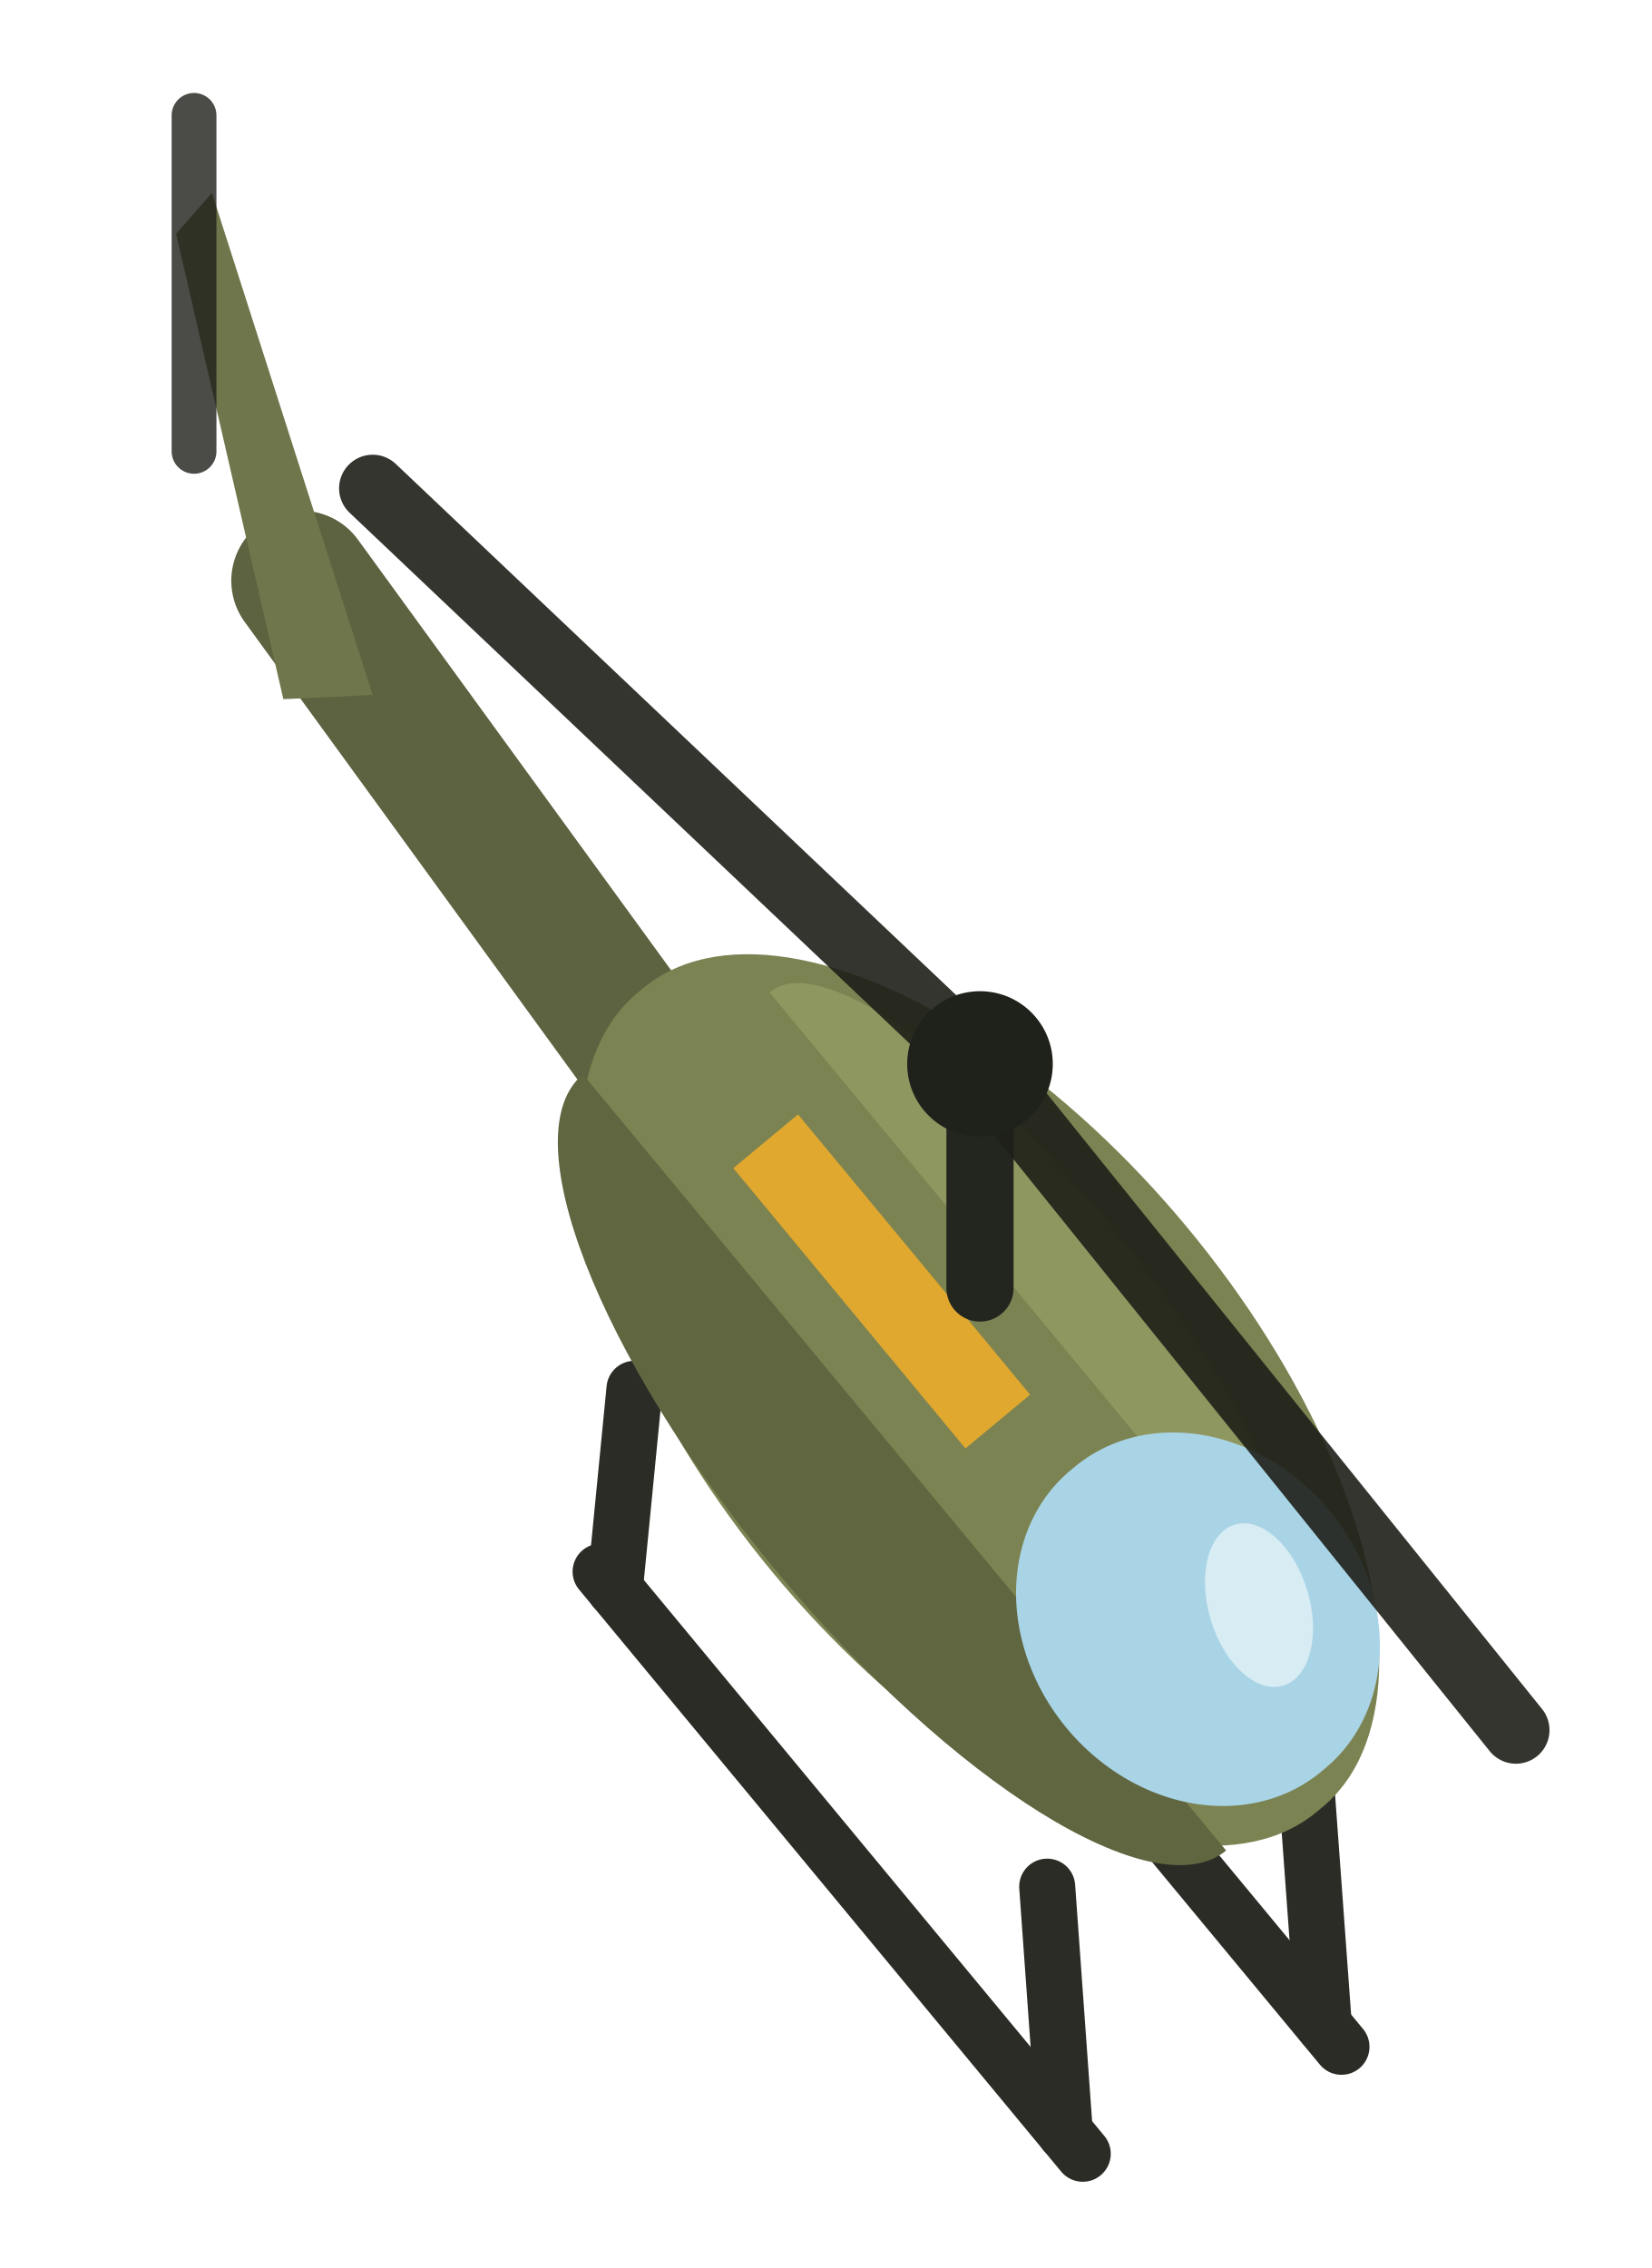
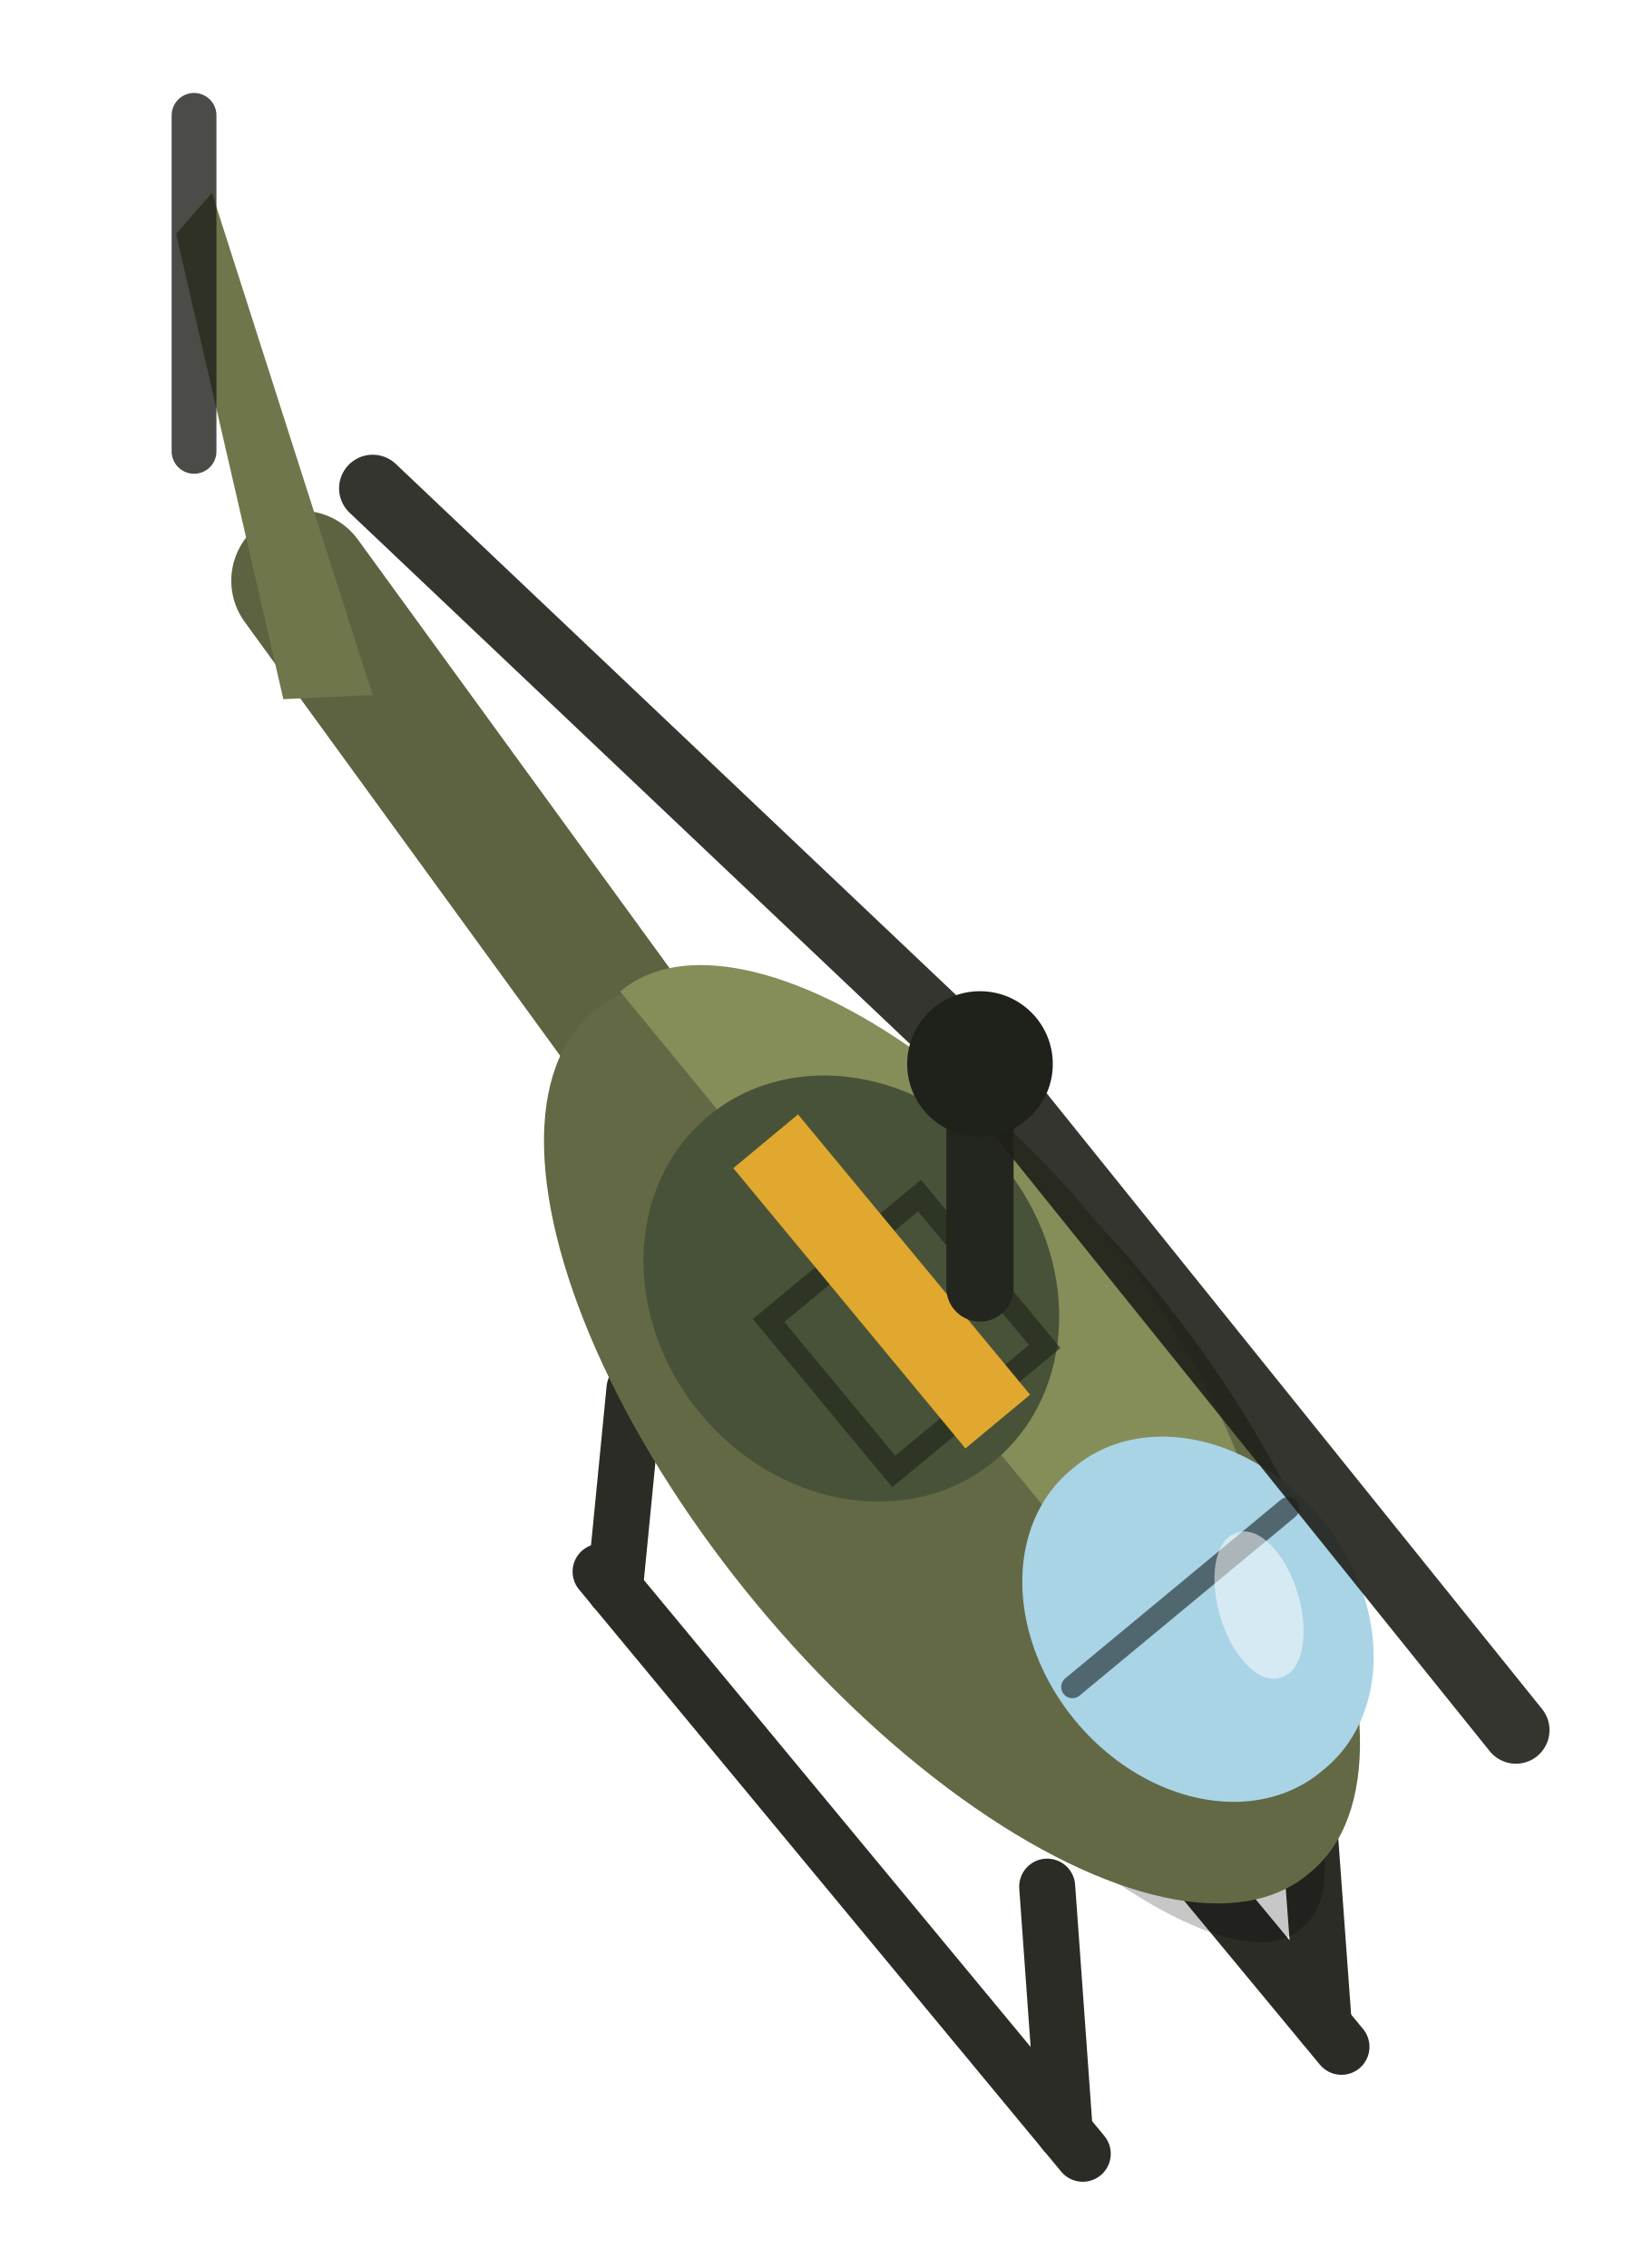
<svg xmlns="http://www.w3.org/2000/svg" width="59" height="81" viewBox="-35 -65 59 81">
  <rect id="bounds" x="-35" y="-65" width="59" height="81" fill="#000" fill-opacity="0" />
  <path d="M-4.31 -12.69L12.91 8.1" fill="none" stroke="#2a2c25" stroke-width="2" stroke-linecap="round" />
  <path d="M-3.8 -12.08L-3.1 -19.23" fill="none" stroke="#2a2c25" stroke-width="2" stroke-linecap="round" />
  <path d="M12.28 7.33L11.64 -1.44" fill="none" stroke="#2a2c25" stroke-width="2" stroke-linecap="round" />
  <path d="M-13.55 -8.87L3.67 11.92" fill="none" stroke="#2a2c25" stroke-width="2" stroke-linecap="round" />
  <path d="M-13.04 -8.25L-12.34 -15.4" fill="none" stroke="#2a2c25" stroke-width="2" stroke-linecap="round" />
  <path d="M3.03 11.15L2.4 2.38" fill="none" stroke="#2a2c25" stroke-width="2" stroke-linecap="round" />
  <path d="M-6.38 -19.7L-24.24 -44.26" fill="none" stroke="#5d6240" stroke-width="5" stroke-linecap="round" />
  <path d="M-21.69 -40.18L-27.43 -58.11L-28.71 -56.65L-24.88 -40.03Z" fill="#70764b" />
  <path d="M-28.07 -60.88L-28.07 -48.88" fill="none" stroke="rgba(30,32,25,.8)" stroke-width="1.6" stroke-linecap="round" />
-   <path d="M12.12 -0.37A19 9.5 50.36 1 1 -12.12 -29.63A19 9.5 50.36 1 1 12.12 -0.37" fill="#7c8352" />
-   <path d="M8.79 1.09A18 6 50.36 0 1 -14.18 -26.63" fill="#5f6640" />
-   <path d="M-7.51 -29.55A14 4 50.36 1 1 10.35 -7.99" fill="#8f9760" />
-   <path d="M12.25 -1.78A7 6 50.36 1 1 3.32 -12.56A7 6 50.36 1 1 12.25 -1.78" fill="#a9d4e6" />
-   <path d="M10.83 -4.8A3 1.8 73.28 1 1 9.1 -10.55A3 1.8 73.28 1 1 10.83 -4.8" fill="rgba(255,255,255,.55)" />
+   <path d="M11.48 3.86A18 5.5 50.36 1 1 -11.48 -23.86A18 5.5 50.36 1 1 11.48 3.86" fill="rgba(0,0,0,.22)" />
+   <path d="M11.76 1.9A20 9 50.36 1 1 -13.76 -28.9A20 9 50.36 1 1 11.76 1.9" fill="#626944" />
+   <path d="M-12.85 -29.59A17 7.8 50.36 1 1 8.74 -3.33" fill="#858d59" />
+   <path d="M0.51 -12.82A8 7 50.36 1 1 -9.7 -25.14A8 7 50.36 1 1 0.51 -12.82" fill="#485238" />
+   <path d="M12.25 -1.78A7 5.6 50.36 1 1 3.32 -12.56A7 5.6 50.36 1 1 12.25 -1.78" fill="#a9d4e6" />
+   <path d="M11 -11.13L3.3 -4.75" fill="none" stroke="rgba(35,45,48,.65)" stroke-width="0.8" stroke-linecap="round" />
+   <path d="M10.74 -5.09A2.7 1.4 73.28 1 1 9.19 -10.26A2.7 1.4 73.28 1 1 10.74 -5.09" fill="rgba(255,255,255,.52)" />
+   <path d="M-2.16 -22.3L2.31 -16.91L-3.08 -12.45L-7.55 -17.84Z" fill="none" stroke="rgba(33,38,27,.65)" stroke-width="0.8" stroke-linecap="round" />
  <path d="M-6.5 -25.2L1.79 -15.19L-0.52 -13.27L-8.81 -23.28Z" fill="#e0a82e" />
  <path d="M0 -19L0 -26" fill="none" stroke="#23251f" stroke-width="2.4" stroke-linecap="round" />
  <path d="M0 -27L-21.69 -47.56" fill="none" stroke="rgba(30,32,25,.9)" stroke-width="2.4" stroke-linecap="round" />
  <path d="M0 -27L19.14 -3.21" fill="none" stroke="rgba(30,32,25,.9)" stroke-width="2.4" stroke-linecap="round" />
  <path d="M2.6 -27A2.6 2.6 0 1 1 -2.6 -27A2.6 2.6 0 1 1 2.6 -27" fill="#1f211b" />
</svg>
